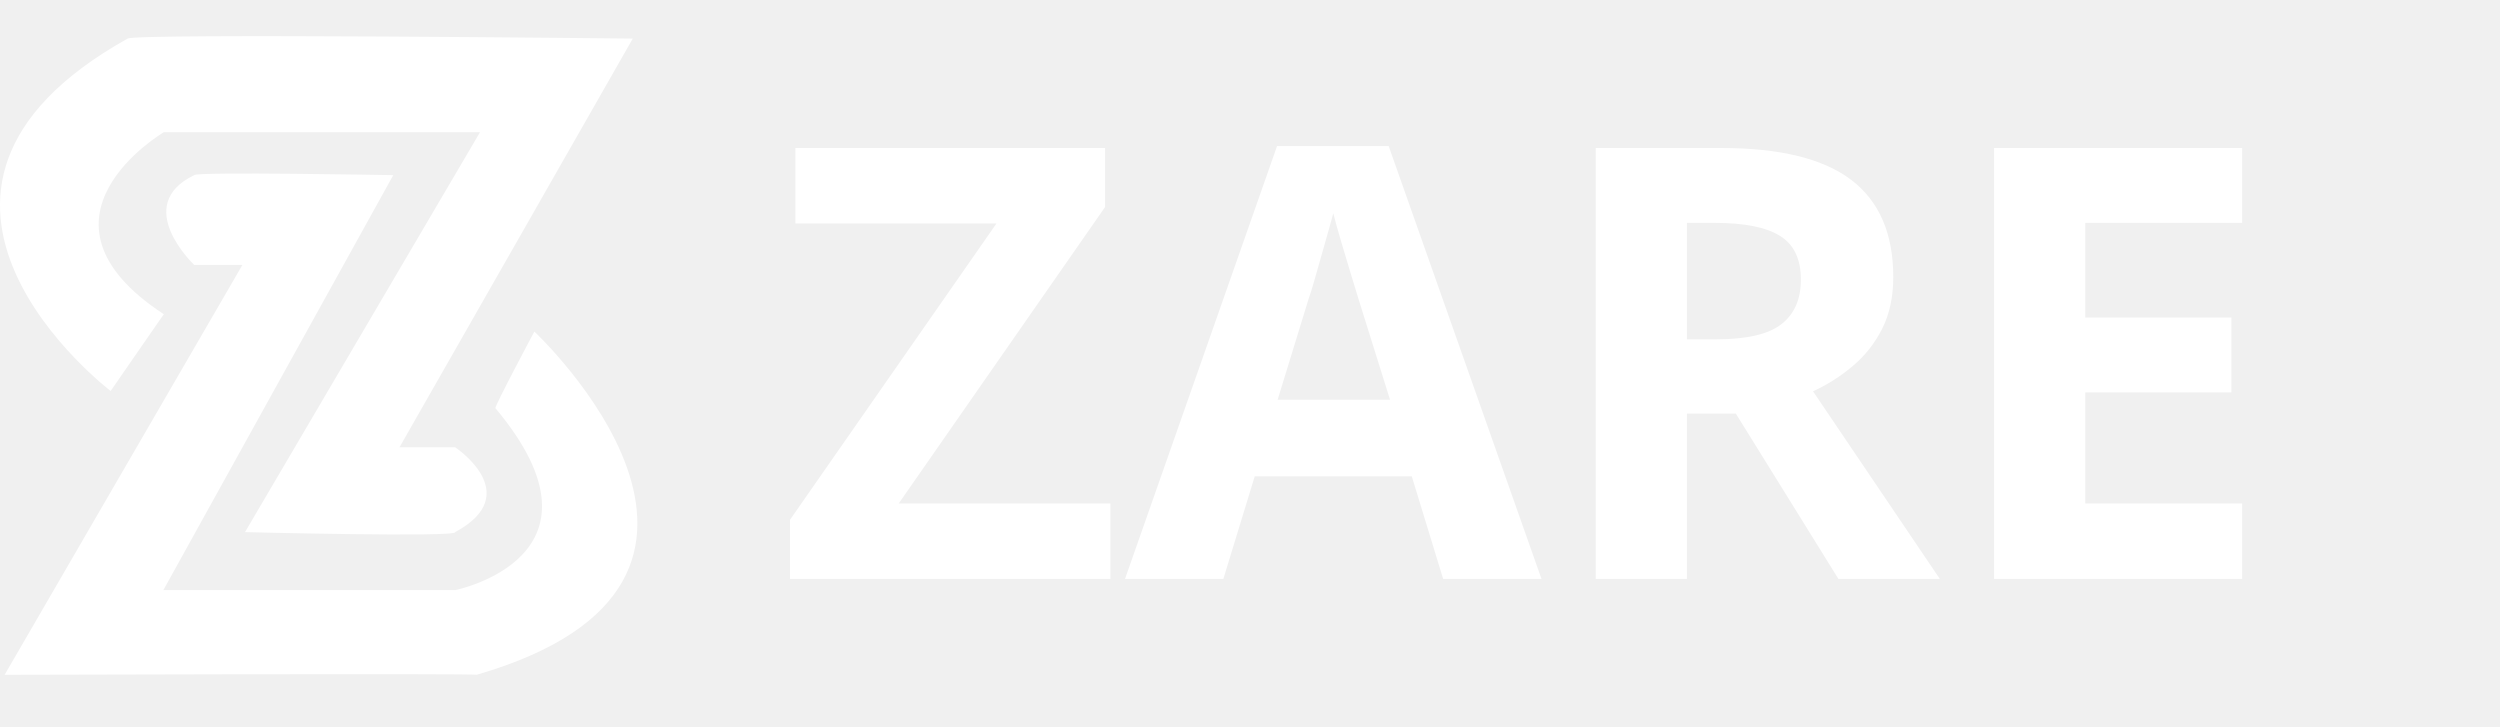
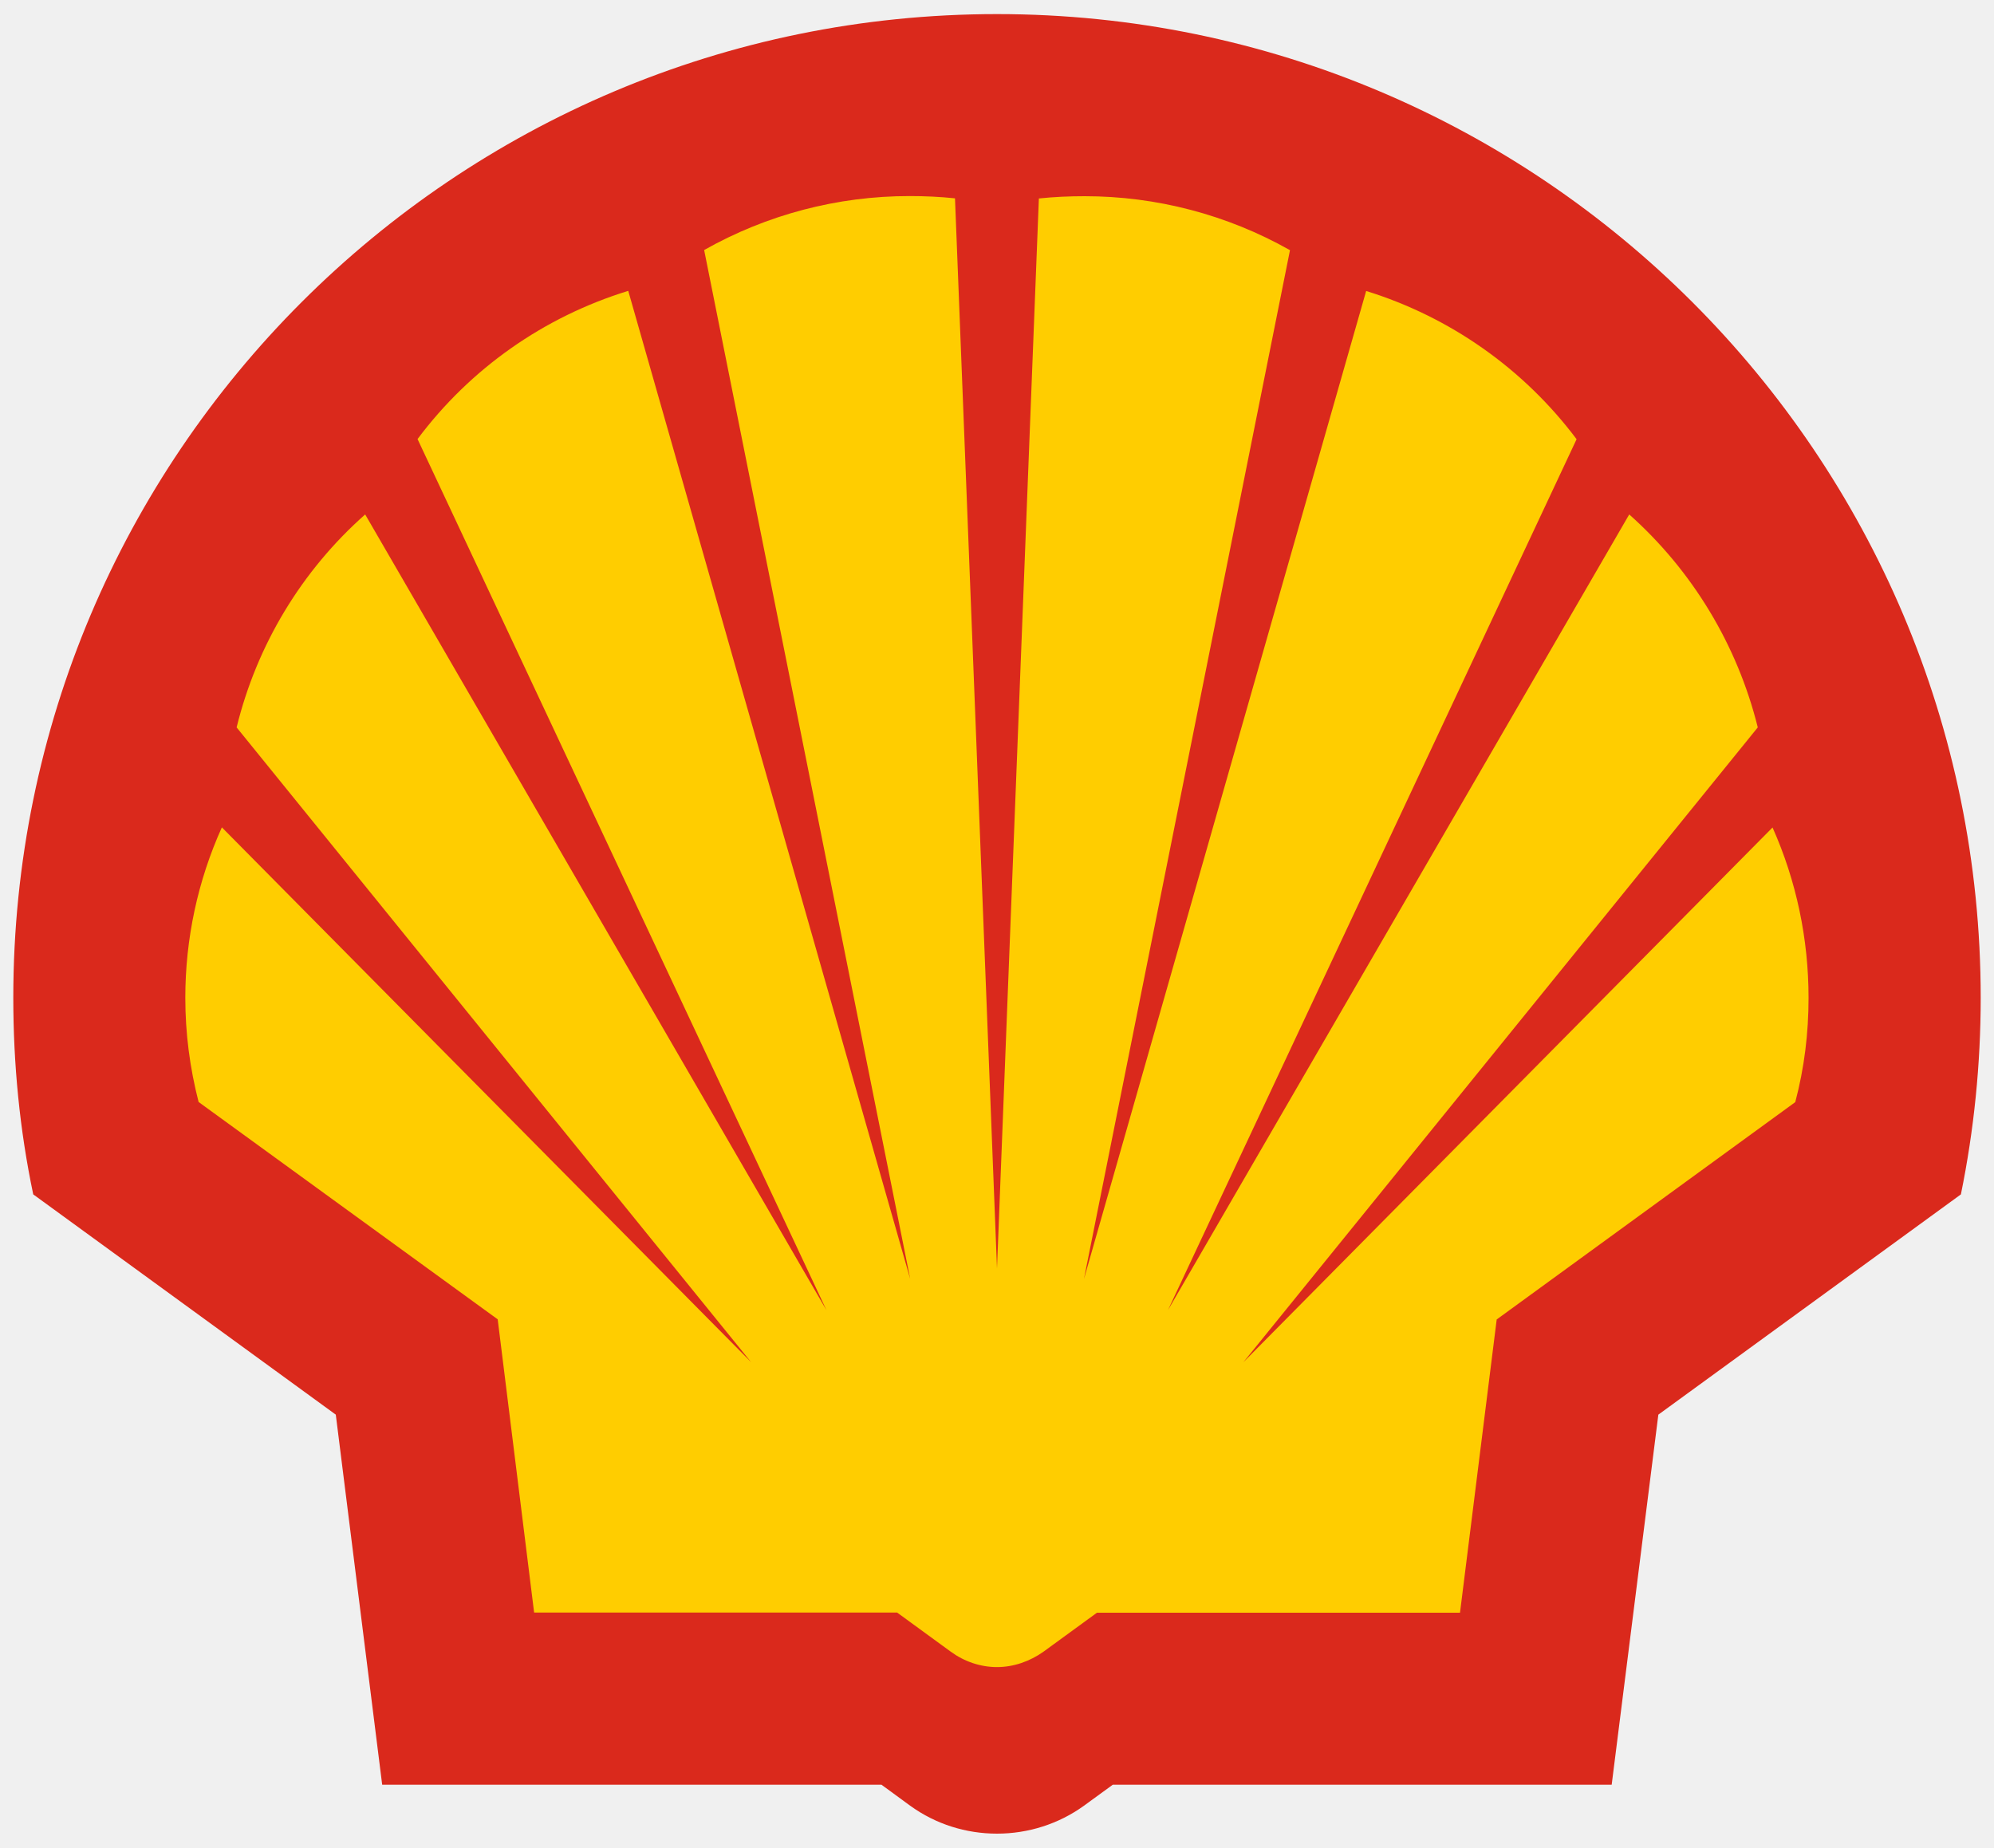
- <svg xmlns="http://www.w3.org/2000/svg" width="202.963" height="59" viewBox="0 0 202.963 59">
-   <g id="Group_2" data-name="Group 2" transform="translate(-34.037 -6)">
-     <g id="Group_1" data-name="Group 1">
-       <path id="Path_1" data-name="Path 1" d="M146.341,47.514c1-1.472-4.321,6.229-4.321,6.229s-21.1-16.061,1.378-28.61c.567-.446,41.011,0,41.011,0L165.472,58.309h4.51s5.761,3.8,0,6.892c.242.432-17.056,0-17.056,0l19.082-32.47H146.341S134.434,39.722,146.341,47.514Z" transform="translate(-99 -16)" fill="#fff" />
-       <path id="Path_2" data-name="Path 2" d="M148.642,38.745s-5.1-4.825,0-7.287c.042-.292,16.162,0,16.162,0L146.141,65.144h23.706s13.363-2.7,3.252-14.767c-.132-.048,3.159-6.221,3.159-6.221s21.64,20.234-4.694,27.867c.348-.118-38.312,0-38.312,0l19.306-33.278Z" transform="translate(-98.84 -11.239)" fill="#fff" />
-     </g>
-     <text id="ZARE" transform="translate(97 53)" fill="#fff" font-size="49" font-family="Montserrat-Bold, Montserrat" font-weight="700">
-       <tspan x="0" y="0">ZARE</tspan>
-     </text>
-   </g>
+ <svg xmlns="http://www.w3.org/2000/svg" width="150" height="139">
+   <path fill="#FFCD00" d="M75.01 132.31c-1.18 0-2.3-.36-3.24-1.04l-3.62-2.65H33.72l-3.18-25.32L7.61 86.61a67.5 67.5 0 0 1-.98-11.54C6.63 37.36 37.3 6.7 75.01 6.7c37.7 0 68.37 30.67 68.37 68.37 0 3.85-.33 7.73-.98 11.55l-22.92 16.69-3.19 25.32H81.87l-3.64 2.68c-.89.64-2.05 1-3.22 1" />
+   <path fill="#DA291C" d="M68.47 135.84c1.92 1.39 4.2 2.1 6.53 2.1s4.63-.72 6.54-2.1l2.17-1.58h37.53l3.51-27.84 22.76-16.57C148.5 85 149 80.04 149 75.06c0-40.86-33.15-74-74-74S1 34.2 1 75.06c0 4.98.48 9.94 1.5 14.79l22.76 16.57 3.49 27.84h37.56zm-.98-14.53H40.18l-2.74-22.06-22.5-16.35c-.66-2.57-1-5.18-1-7.84 0-4.42.93-8.79 2.75-12.82l39.81 40.23-38.7-47.75c1.52-6.2 4.89-11.79 9.67-16.02l34.7 59.86-30.76-65.53c3.97-5.31 9.51-9.2 15.85-11.15l21.21 74.33-15.5-77.4a31.36 31.36 0 0 1 15.45-4.06c1.15 0 2.29.05 3.42.17L75 95.42l3.15-80.49c1.15-.12 2.28-.17 3.45-.17 5.39 0 10.72 1.39 15.44 4.06l-15.5 77.4 21.23-74.33a31.4 31.4 0 0 1 15.83 11.15L87.86 98.56l34.7-59.86c4.75 4.23 8.13 9.82 9.67 16.02l-38.7 47.76 39.81-40.23c1.8 4.03 2.71 8.4 2.71 12.82 0 2.66-.32 5.27-1 7.84l-22.46 16.35-2.76 22.06H82.52l-4.02 2.93c-1.03.73-2.25 1.16-3.5 1.16s-2.47-.42-3.48-1.16z" />
</svg>
